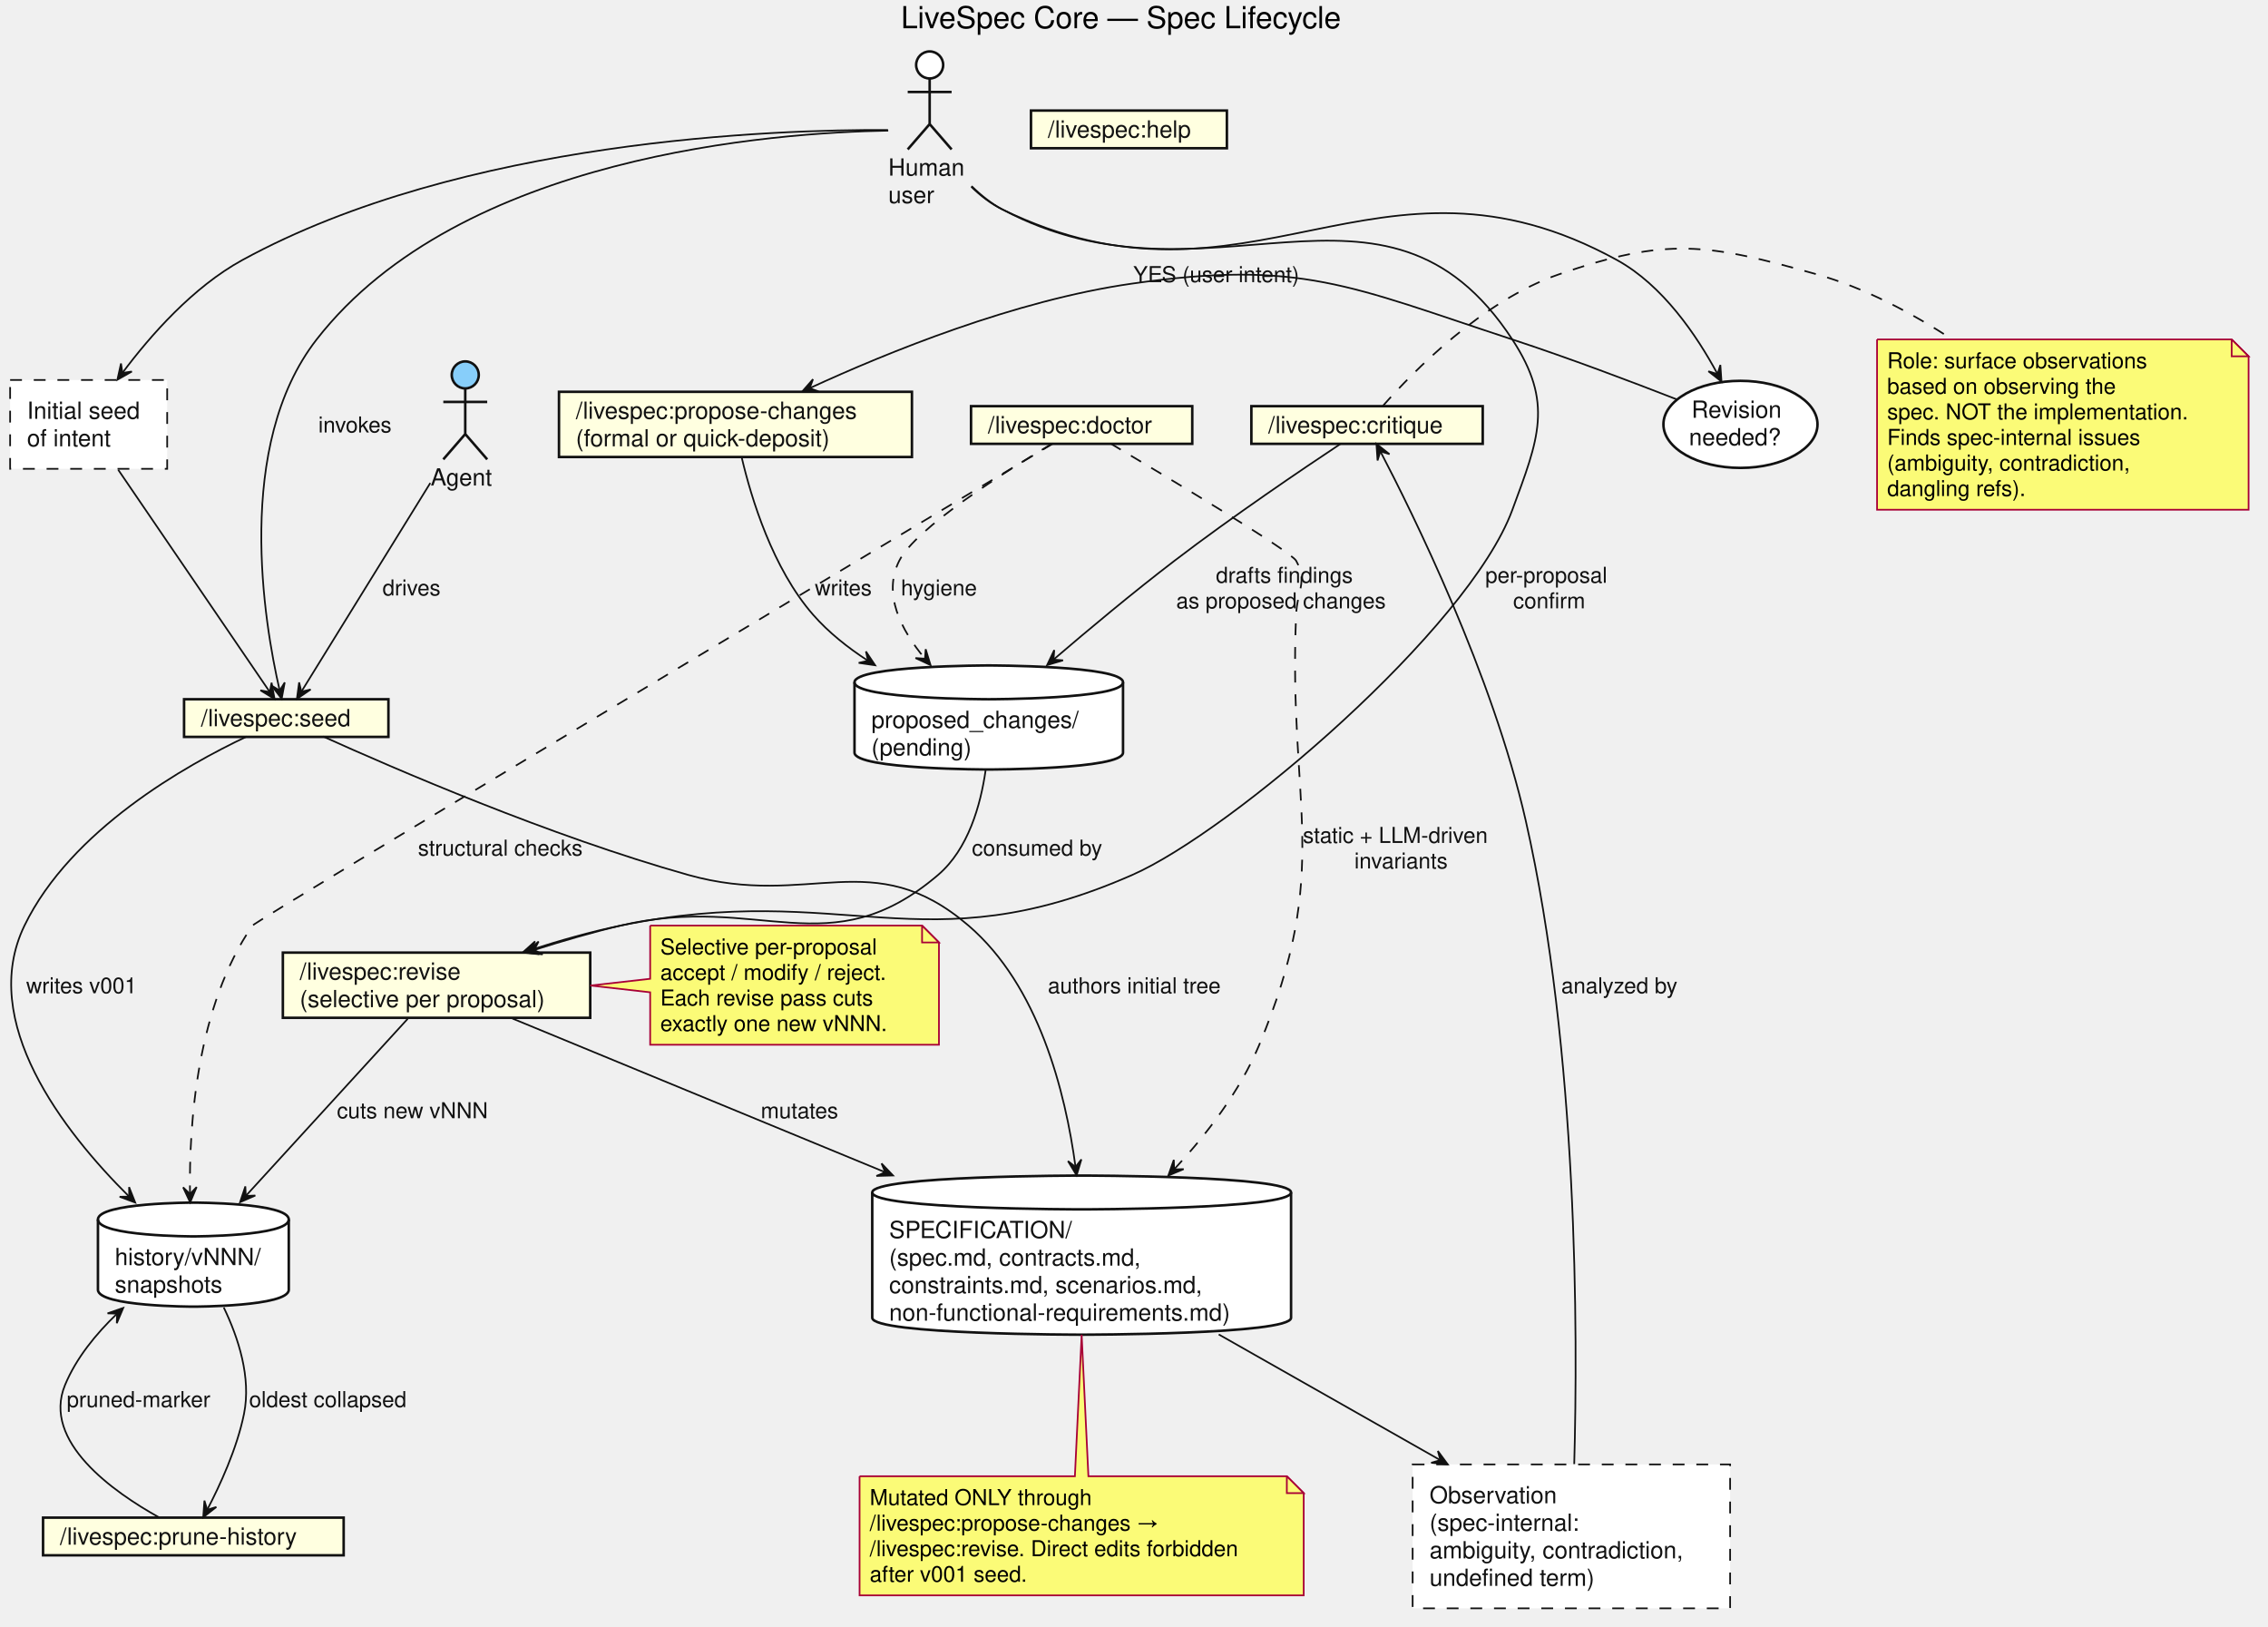
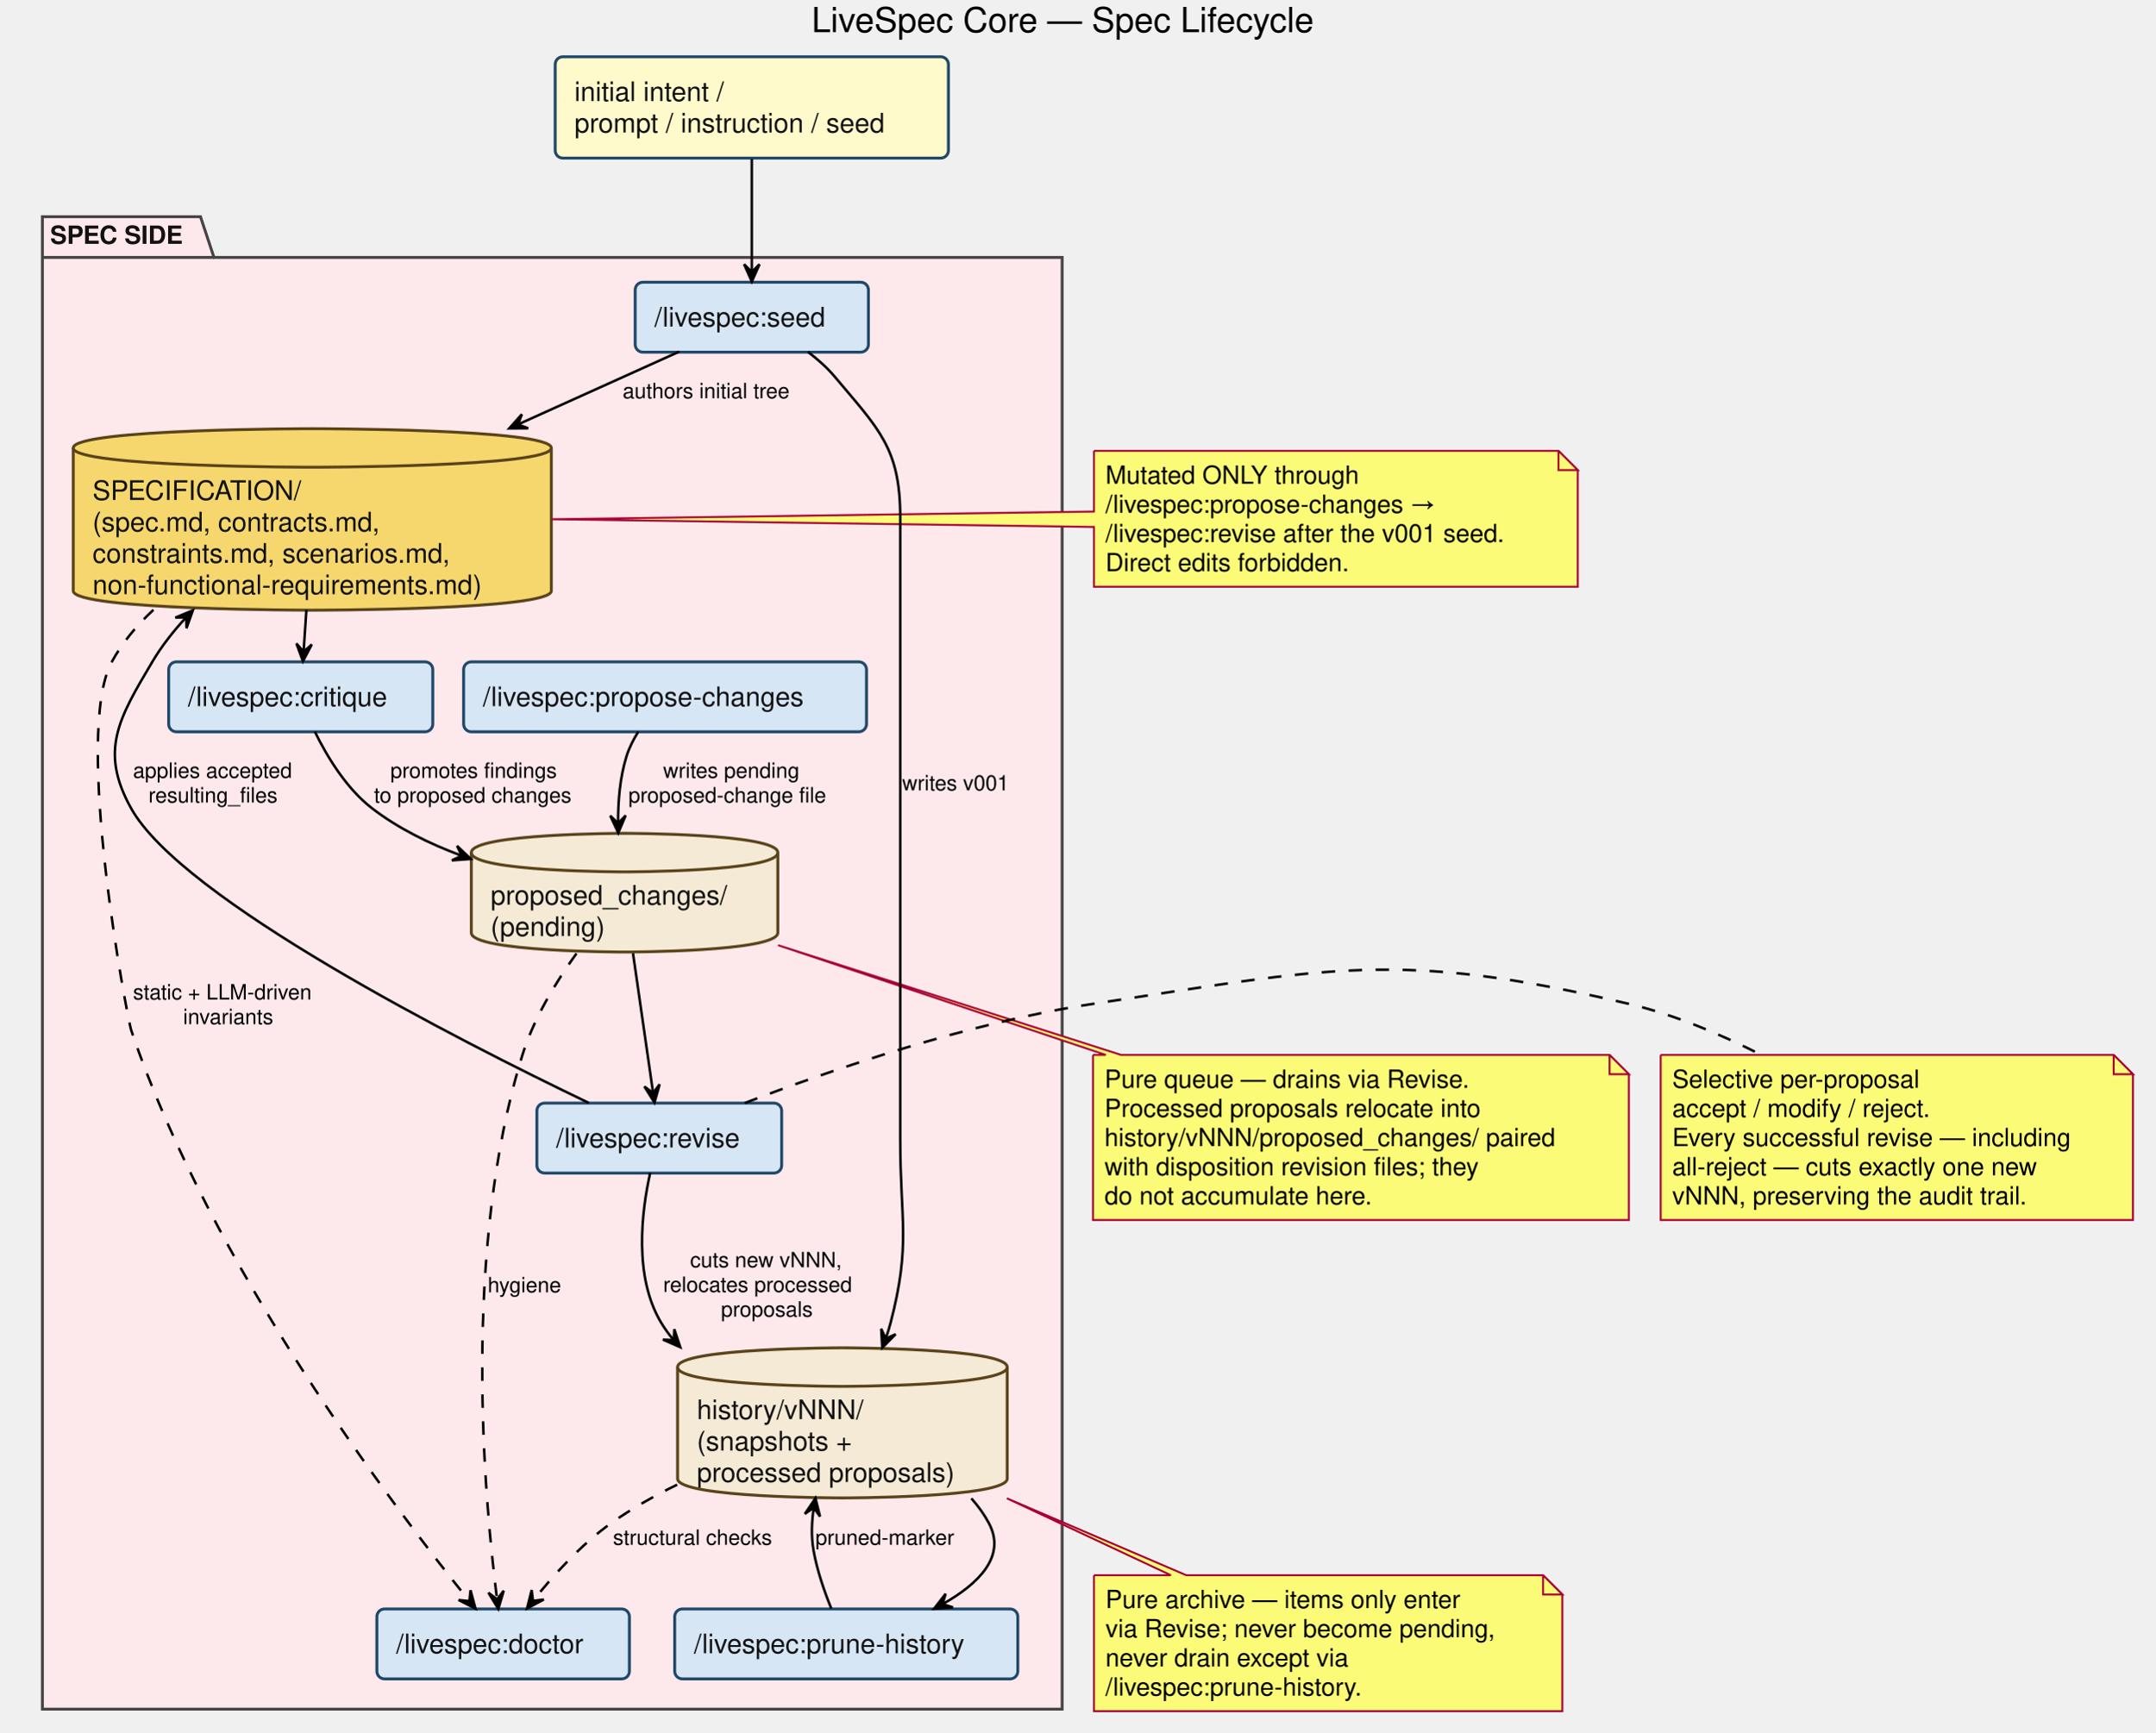
- <svg xmlns="http://www.w3.org/2000/svg" contentScriptType="application/ecmascript" contentStyleType="text/css" height="963px" preserveAspectRatio="none" style="width:1343px;height:963px;" version="1.1" viewBox="0 0 1343 963" width="1343px" zoomAndPan="magnify">
+ <svg xmlns="http://www.w3.org/2000/svg" contentScriptType="application/ecmascript" contentStyleType="text/css" height="899px" preserveAspectRatio="none" style="width:1118px;height:899px;background:#FAFAFA;" version="1.1" viewBox="0 0 1118 899" width="1118px" zoomAndPan="magnify">
  <defs />
  <g>
-     <text fill="#000000" font-family="Helvetica" font-size="18" lengthAdjust="spacingAndGlyphs" textLength="283" x="533.5" y="16.708">LiveSpec Core — Spec Lifecycle</text>
-     <ellipse cx="550.5" cy="38.453" fill="#FFFFFF" rx="8" ry="8" style="stroke: #111111; stroke-width: 1.5;" />
-     <path d="M550.5,46.453 L550.5,73.453 M537.5,54.453 L563.5,54.453 M550.5,73.453 L537.5,88.453 M550.5,73.453 L563.5,88.453 " fill="none" style="stroke: #111111; stroke-width: 1.5;" />
-     <text fill="#111111" font-family="Helvetica" font-size="14" lengthAdjust="spacingAndGlyphs" textLength="49" x="526" y="103.948">Human</text>
-     <text fill="#111111" font-family="Helvetica" font-size="14" lengthAdjust="spacingAndGlyphs" textLength="31" x="526" y="120.245">user</text>
-     <ellipse cx="275.5" cy="221.953" fill="#87CEFA" rx="8" ry="8" style="stroke: #111111; stroke-width: 1.5;" />
-     <path d="M275.5,229.953 L275.5,256.953 M262.5,237.953 L288.5,237.953 M275.5,256.953 L262.5,271.953 M275.5,256.953 L288.5,271.953 " fill="none" style="stroke: #111111; stroke-width: 1.5;" />
-     <text fill="#111111" font-family="Helvetica" font-size="14" lengthAdjust="spacingAndGlyphs" textLength="41" x="255" y="287.448">Agent</text>
-     <rect fill="#FFFFFF" height="52.594" style="stroke: #111111; stroke-width: 1.0; stroke-dasharray: 7.0,7.0;" width="93" x="6" y="224.953" />
-     <text fill="#111111" font-family="Helvetica" font-size="14" lengthAdjust="spacingAndGlyphs" textLength="73" x="16" y="247.948">Initial seed</text>
-     <text fill="#111111" font-family="Helvetica" font-size="14" lengthAdjust="spacingAndGlyphs" textLength="57" x="16" y="264.245">of intent</text>
-     <rect fill="#FFFFE0" height="22.297" style="stroke: #111111; stroke-width: 1.5;" width="121" x="109" y="413.953" />
-     <text fill="#111111" font-family="Helvetica" font-size="14" lengthAdjust="spacingAndGlyphs" textLength="101" x="119" y="429.948">/livespec:seed</text>
-     <path d="M516.5,705.953 C516.5,695.953 640.5,695.953 640.5,695.953 C640.5,695.953 764.5,695.953 764.5,705.953 L764.5,780.141 C764.5,790.141 640.5,790.141 640.5,790.141 C640.5,790.141 516.5,790.141 516.5,780.141 L516.5,705.953 " fill="#FFFFFF" style="stroke: #111111; stroke-width: 1.5;" />
-     <path d="M516.5,705.953 C516.5,715.953 640.5,715.953 640.5,715.953 C640.5,715.953 764.5,715.953 764.5,705.953 " fill="none" style="stroke: #111111; stroke-width: 1.5;" />
-     <text fill="#111111" font-family="Helvetica" font-size="14" lengthAdjust="spacingAndGlyphs" textLength="108" x="526.5" y="732.948">SPECIFICATION/</text>
-     <text fill="#111111" font-family="Helvetica" font-size="14" lengthAdjust="spacingAndGlyphs" textLength="168" x="526.5" y="749.245">(spec.md, contracts.md,</text>
-     <text fill="#111111" font-family="Helvetica" font-size="14" lengthAdjust="spacingAndGlyphs" textLength="208" x="526.5" y="765.542">constraints.md, scenarios.md,</text>
-     <text fill="#111111" font-family="Helvetica" font-size="14" lengthAdjust="spacingAndGlyphs" textLength="228" x="526.5" y="781.839">non-functional-requirements.md)</text>
-     <path d="M58,721.953 C58,711.953 114.5,711.953 114.5,711.953 C114.5,711.953 171,711.953 171,721.953 L171,763.547 C171,773.547 114.5,773.547 114.5,773.547 C114.5,773.547 58,773.547 58,763.547 L58,721.953 " fill="#FFFFFF" style="stroke: #111111; stroke-width: 1.5;" />
-     <path d="M58,721.953 C58,731.953 114.5,731.953 114.5,731.953 C114.5,731.953 171,731.953 171,721.953 " fill="none" style="stroke: #111111; stroke-width: 1.5;" />
-     <text fill="#111111" font-family="Helvetica" font-size="14" lengthAdjust="spacingAndGlyphs" textLength="93" x="68" y="748.948">history/vNNN/</text>
-     <text fill="#111111" font-family="Helvetica" font-size="14" lengthAdjust="spacingAndGlyphs" textLength="73" x="68" y="765.245">snapshots</text>
-     <path d="M506,403.953 C506,393.953 585.5,393.953 585.5,393.953 C585.5,393.953 665,393.953 665,403.953 L665,445.547 C665,455.547 585.5,455.547 585.5,455.547 C585.5,455.547 506,455.547 506,445.547 L506,403.953 " fill="#FFFFFF" style="stroke: #111111; stroke-width: 1.5;" />
-     <path d="M506,403.953 C506,413.953 585.5,413.953 585.5,413.953 C585.5,413.953 665,413.953 665,403.953 " fill="none" style="stroke: #111111; stroke-width: 1.5;" />
-     <text fill="#111111" font-family="Helvetica" font-size="14" lengthAdjust="spacingAndGlyphs" textLength="139" x="516" y="430.948">proposed_changes/</text>
-     <text fill="#111111" font-family="Helvetica" font-size="14" lengthAdjust="spacingAndGlyphs" textLength="67" x="516" y="447.245">(pending)</text>
-     <rect fill="#FFFFFF" height="85.188" style="stroke: #111111; stroke-width: 1.0; stroke-dasharray: 7.0,7.0;" width="188" x="836.5" y="866.953" />
-     <text fill="#111111" font-family="Helvetica" font-size="14" lengthAdjust="spacingAndGlyphs" textLength="83" x="846.5" y="889.948">Observation</text>
-     <text fill="#111111" font-family="Helvetica" font-size="14" lengthAdjust="spacingAndGlyphs" textLength="100" x="846.5" y="906.245">(spec-internal:</text>
-     <text fill="#111111" font-family="Helvetica" font-size="14" lengthAdjust="spacingAndGlyphs" textLength="168" x="846.5" y="922.542">ambiguity, contradiction,</text>
-     <text fill="#111111" font-family="Helvetica" font-size="14" lengthAdjust="spacingAndGlyphs" textLength="111" x="846.5" y="938.839">undefined term)</text>
-     <rect fill="#FFFFE0" height="22.297" style="stroke: #111111; stroke-width: 1.5;" width="137" x="741" y="240.453" />
-     <text fill="#111111" font-family="Helvetica" font-size="14" lengthAdjust="spacingAndGlyphs" textLength="117" x="751" y="256.448">/livespec:critique</text>
-     <path d="M1111.5,200.953 L1111.5,301.75 L1331.5,301.75 L1331.5,210.953 L1321.5,200.953 L1111.5,200.953 " fill="#FBFB77" style="stroke: #A80036; stroke-width: 1.0;" />
-     <path d="M1321.5,200.953 L1321.5,210.953 L1331.5,210.953 L1321.5,200.953 " fill="#FBFB77" style="stroke: #A80036; stroke-width: 1.0;" />
-     <text fill="#000000" font-family="Helvetica" font-size="13" lengthAdjust="spacingAndGlyphs" textLength="168" x="1117.5" y="218.02">Role: surface observations</text>
-     <text fill="#000000" font-family="Helvetica" font-size="13" lengthAdjust="spacingAndGlyphs" textLength="150" x="1117.5" y="233.153">based on observing the</text>
-     <text fill="#000000" font-family="Helvetica" font-size="13" lengthAdjust="spacingAndGlyphs" textLength="199" x="1117.5" y="248.286">spec. NOT the implementation.</text>
-     <text fill="#000000" font-family="Helvetica" font-size="13" lengthAdjust="spacingAndGlyphs" textLength="164" x="1117.5" y="263.418">Finds spec-internal issues</text>
-     <text fill="#000000" font-family="Helvetica" font-size="13" lengthAdjust="spacingAndGlyphs" textLength="163" x="1117.5" y="278.551">(ambiguity, contradiction,</text>
-     <text fill="#000000" font-family="Helvetica" font-size="13" lengthAdjust="spacingAndGlyphs" textLength="91" x="1117.5" y="293.684">dangling refs).</text>
-     <rect fill="#FFFFE0" height="38.594" style="stroke: #111111; stroke-width: 1.5;" width="209" x="331" y="231.953" />
-     <text fill="#111111" font-family="Helvetica" font-size="14" lengthAdjust="spacingAndGlyphs" textLength="189" x="341" y="247.948">/livespec:propose-changes</text>
-     <text fill="#111111" font-family="Helvetica" font-size="14" lengthAdjust="spacingAndGlyphs" textLength="168" x="341" y="264.245">(formal or quick-deposit)</text>
-     <rect fill="#FFFFE0" height="38.594" style="stroke: #111111; stroke-width: 1.5;" width="182" x="167.5" y="563.953" />
-     <text fill="#111111" font-family="Helvetica" font-size="14" lengthAdjust="spacingAndGlyphs" textLength="107" x="177.5" y="579.948">/livespec:revise</text>
-     <text fill="#111111" font-family="Helvetica" font-size="14" lengthAdjust="spacingAndGlyphs" textLength="162" x="177.5" y="596.245">(selective per proposal)</text>
-     <ellipse cx="1030.619" cy="251.226" fill="#FFFFFF" rx="45.619" ry="25.773" style="stroke: #111111; stroke-width: 1.5;" />
-     <text fill="#111111" font-family="Helvetica" font-size="14" lengthAdjust="spacingAndGlyphs" textLength="58" x="1001.619" y="247.335">Revision</text>
-     <text fill="#111111" font-family="Helvetica" font-size="14" lengthAdjust="spacingAndGlyphs" textLength="61" x="1000.119" y="263.632">needed?</text>
-     <rect fill="#FFFFE0" height="22.297" style="stroke: #111111; stroke-width: 1.5;" width="131" x="575" y="240.453" />
-     <text fill="#111111" font-family="Helvetica" font-size="14" lengthAdjust="spacingAndGlyphs" textLength="111" x="585" y="256.448">/livespec:doctor</text>
-     <rect fill="#FFFFE0" height="22.297" style="stroke: #111111; stroke-width: 1.5;" width="178" x="25.5" y="898.453" />
-     <text fill="#111111" font-family="Helvetica" font-size="14" lengthAdjust="spacingAndGlyphs" textLength="158" x="35.5" y="914.448">/livespec:prune-history</text>
-     <rect fill="#FFFFE0" height="22.297" style="stroke: #111111; stroke-width: 1.5;" width="116" x="610.5" y="65.453" />
-     <text fill="#111111" font-family="Helvetica" font-size="14" lengthAdjust="spacingAndGlyphs" textLength="96" x="620.5" y="81.448">/livespec:help</text>
-     <path d="M509,873.953 L509,944.484 A0,0 0 0 0 509,944.484 L772,944.484 A0,0 0 0 0 772,944.484 L772,883.953 L762,873.953 L644.5,873.953 L640.5,790.213 L636.5,873.953 L509,873.953 A0,0 0 0 0 509,873.953 " fill="#FBFB77" style="stroke: #A80036; stroke-width: 1.0;" />
-     <path d="M762,873.953 L762,883.953 L772,883.953 L762,873.953 " fill="#FBFB77" style="stroke: #A80036; stroke-width: 1.0;" />
-     <text fill="#000000" font-family="Helvetica" font-size="13" lengthAdjust="spacingAndGlyphs" textLength="145" x="515" y="891.02">Mutated ONLY through</text>
-     <text fill="#000000" font-family="Helvetica" font-size="13" lengthAdjust="spacingAndGlyphs" textLength="185" x="515" y="906.153">/livespec:propose-changes →</text>
-     <text fill="#000000" font-family="Helvetica" font-size="13" lengthAdjust="spacingAndGlyphs" textLength="242" x="515" y="921.286">/livespec:revise. Direct edits forbidden</text>
-     <text fill="#000000" font-family="Helvetica" font-size="13" lengthAdjust="spacingAndGlyphs" textLength="104" x="515" y="936.418">after v001 seed.</text>
-     <path d="M385,547.953 L385,579.453 L349.59,583.453 L385,587.453 L385,618.484 A0,0 0 0 0 385,618.484 L556,618.484 A0,0 0 0 0 556,618.484 L556,557.953 L546,547.953 L385,547.953 A0,0 0 0 0 385,547.953 " fill="#FBFB77" style="stroke: #A80036; stroke-width: 1.0;" />
-     <path d="M546,547.953 L546,557.953 L556,557.953 L546,547.953 " fill="#FBFB77" style="stroke: #A80036; stroke-width: 1.0;" />
-     <text fill="#000000" font-family="Helvetica" font-size="13" lengthAdjust="spacingAndGlyphs" textLength="143" x="391" y="565.02">Selective per-proposal</text>
-     <text fill="#000000" font-family="Helvetica" font-size="13" lengthAdjust="spacingAndGlyphs" textLength="150" x="391" y="580.153">accept / modify / reject.</text>
-     <text fill="#000000" font-family="Helvetica" font-size="13" lengthAdjust="spacingAndGlyphs" textLength="138" x="391" y="595.286">Each revise pass cuts</text>
-     <text fill="#000000" font-family="Helvetica" font-size="13" lengthAdjust="spacingAndGlyphs" textLength="147" x="391" y="610.418">exactly one new vNNN.</text>
-     <path d="M818.99,240.173 C836.86,219.923 877.79,178.063 923,162.453 C987.28,140.253 1010.55,144.023 1076,162.453 C1104.08,170.363 1132.09,185.353 1155.93,200.823 " fill="none" id="CritiqueCmd-GMN11" style="stroke: #111111; stroke-width: 1.0; stroke-dasharray: 7.0,7.0;" />
-     <path d="M525.83,76.943 C459.6,76.613 274.09,82.563 143.5,153.953 C114.33,169.903 89.12,198.553 72.68,220.503 " fill="none" id="HumanUser-&gt;SeedIntent" style="stroke: #111111; stroke-width: 1.0;" />
-     <polygon fill="#111111" points="69.51,224.803,78.08,219.949,72.485,220.784,71.65,215.19,69.51,224.803" style="stroke: #111111; stroke-width: 1.0;" />
-     <path d="M525.97,77.333 C459.04,78.463 272.58,91.713 187.5,200.953 C138.59,263.753 156.45,368.903 165.52,408.363 " fill="none" id="HumanUser-&gt;SeedCmd" style="stroke: #111111; stroke-width: 1.0;" />
-     <polygon fill="#111111" points="166.79,413.693,168.602,404.012,165.635,408.829,160.818,405.861,166.79,413.693" style="stroke: #111111; stroke-width: 1.0;" />
-     <text fill="#111111" font-family="Helvetica" font-size="13" lengthAdjust="spacingAndGlyphs" textLength="48" x="188.5" y="256.02">invokes</text>
-     <path d="M254.81,285.923 C231.69,323.343 195.29,382.223 178.52,409.363 " fill="none" id="Agent-&gt;SeedCmd" style="stroke: #111111; stroke-width: 1.0;" />
-     <polygon fill="#111111" points="175.81,413.743,183.942,408.187,178.437,409.489,177.135,403.984,175.81,413.743" style="stroke: #111111; stroke-width: 1.0;" />
-     <text fill="#111111" font-family="Helvetica" font-size="13" lengthAdjust="spacingAndGlyphs" textLength="38" x="226.5" y="352.52">drives</text>
-     <path d="M70.02,278.133 C94.95,314.673 139.83,380.463 159.65,409.513 " fill="none" id="SeedIntent-&gt;SeedCmd" style="stroke: #111111; stroke-width: 1.0;" />
-     <polygon fill="#111111" points="162.6,413.843,160.813,404.158,159.774,409.718,154.213,408.679,162.6,413.843" style="stroke: #111111; stroke-width: 1.0;" />
-     <path d="M191.33,436.013 C232.68,454.703 325.61,494.953 407.5,517.953 C479.68,538.223 516.57,499.163 573.5,547.953 C615.05,583.563 630.86,646.273 636.86,690.743 " fill="none" id="SeedCmd-&gt;Spec" style="stroke: #111111; stroke-width: 1.0;" />
-     <polygon fill="#111111" points="637.51,695.803,640.346,686.371,636.881,690.843,632.41,687.378,637.51,695.803" style="stroke: #111111; stroke-width: 1.0;" />
-     <text fill="#111111" font-family="Helvetica" font-size="13" lengthAdjust="spacingAndGlyphs" textLength="116" x="620.5" y="588.02">authors initial tree</text>
-     <path d="M146.15,436.023 C110.05,453.043 42.02,491.273 14.5,547.953 C-13.08,604.753 37.61,669.793 76.36,708.293 " fill="none" id="SeedCmd-&gt;History" style="stroke: #111111; stroke-width: 1.0;" />
-     <polygon fill="#111111" points="80.07,711.933,76.442,702.777,76.499,708.433,70.842,708.491,80.07,711.933" style="stroke: #111111; stroke-width: 1.0;" />
-     <text fill="#111111" font-family="Helvetica" font-size="13" lengthAdjust="spacingAndGlyphs" textLength="72" x="15.5" y="588.02">writes v001</text>
-     <path d="M721.67,789.993 C762.73,813.283 812.33,841.423 852.89,864.423 " fill="none" id="Spec-&gt;SpecObs" style="stroke: #111111; stroke-width: 1.0;" />
-     <polygon fill="#111111" points="857.28,866.923,851.436,858.995,852.934,864.45,847.48,865.948,857.28,866.923" style="stroke: #111111; stroke-width: 1.0;" />
-     <path d="M932.18,866.753 C934.32,790.223 934.54,622.673 903.5,485.953 C883.87,399.493 836.31,303.413 817.42,267.273 " fill="none" id="SpecObs-&gt;CritiqueCmd" style="stroke: #111111; stroke-width: 1.0;" />
-     <polygon fill="#111111" points="815.06,262.773,815.721,272.6,817.393,267.195,822.797,268.867,815.06,262.773" style="stroke: #111111; stroke-width: 1.0;" />
-     <text fill="#111111" font-family="Helvetica" font-size="13" lengthAdjust="spacingAndGlyphs" textLength="76" x="924.5" y="588.02">analyzed by</text>
-     <path d="M794.08,262.583 C771.88,277.303 729.81,305.723 695.5,331.953 C671.11,350.603 644.69,372.633 623.86,390.463 " fill="none" id="CritiqueCmd-&gt;Proposed" style="stroke: #111111; stroke-width: 1.0;" />
-     <polygon fill="#111111" points="620.04,393.743,629.476,390.923,623.836,390.489,624.27,384.849,620.04,393.743" style="stroke: #111111; stroke-width: 1.0;" />
-     <text fill="#111111" font-family="Helvetica" font-size="13" lengthAdjust="spacingAndGlyphs" textLength="90" x="720" y="345.02">drafts findings</text>
-     <text fill="#111111" font-family="Helvetica" font-size="13" lengthAdjust="spacingAndGlyphs" textLength="137" x="696.5" y="360.153">as proposed changes</text>
-     <path d="M575.13,110.553 C580.59,115.863 586.78,120.683 593.5,123.953 C739.43,195.053 815.26,75.743 957.5,153.953 C984.65,168.883 1004.75,198.643 1016.91,221.193 " fill="none" id="HumanUser-&gt;RevisionNeeded" style="stroke: #111111; stroke-width: 1.0;" />
-     <polygon fill="#111111" points="1019.38,225.883,1018.707,216.057,1017.042,221.464,1011.636,219.798,1019.38,225.883" style="stroke: #111111; stroke-width: 1.0;" />
-     <path d="M992.97,236.473 C966.04,225.953 928.79,211.873 895.5,200.953 C799.26,169.383 770.26,153.553 670,167.953 C600.93,177.873 525.71,208.493 479.57,229.753 " fill="none" id="RevisionNeeded-&gt;ProposeCmd" style="stroke: #111111; stroke-width: 1.0;" />
-     <polygon fill="#111111" points="474.92,231.913,484.768,231.768,479.459,229.815,481.411,224.506,474.92,231.913" style="stroke: #111111; stroke-width: 1.0;" />
-     <text fill="#111111" font-family="Helvetica" font-size="13" lengthAdjust="spacingAndGlyphs" textLength="107" x="671" y="167.02">YES (user intent)</text>
-     <path d="M439.25,271.013 C444.87,294.883 457.49,336.543 481.5,363.953 C490.61,374.353 501.99,383.393 513.84,391.083 " fill="none" id="ProposeCmd-&gt;Proposed" style="stroke: #111111; stroke-width: 1.0;" />
-     <polygon fill="#111111" points="518.23,393.853,512.758,385.664,514.003,391.183,508.485,392.428,518.23,393.853" style="stroke: #111111; stroke-width: 1.0;" />
-     <text fill="#111111" font-family="Helvetica" font-size="13" lengthAdjust="spacingAndGlyphs" textLength="37" x="482.5" y="352.52">writes</text>
-     <path d="M583.62,456.093 C580.68,476.593 573.38,502.673 555.5,517.953 C491.16,572.903 449.84,528.463 367.5,547.953 C350.78,551.913 332.91,557.133 316.58,562.313 " fill="none" id="Proposed-&gt;ReviseCmd" style="stroke: #111111; stroke-width: 1.0;" />
-     <polygon fill="#111111" points="311.56,563.923,321.349,565.005,316.324,562.407,318.923,557.382,311.56,563.923" style="stroke: #111111; stroke-width: 1.0;" />
-     <text fill="#111111" font-family="Helvetica" font-size="13" lengthAdjust="spacingAndGlyphs" textLength="86" x="575.5" y="506.52">consumed by</text>
-     <path d="M575.33,110.173 C580.77,115.513 586.9,120.443 593.5,123.953 C715.79,189.013 819.57,85.103 895.5,200.953 C920.11,238.493 911.05,259.843 895.5,301.953 C869.5,372.383 729.29,492.083 670.5,517.953 C546.63,572.453 500.06,520.723 367.5,547.953 C350.06,551.533 331.45,556.843 314.64,562.233 " fill="none" id="HumanUser-&gt;ReviseCmd" style="stroke: #111111; stroke-width: 1.0;" />
-     <polygon fill="#111111" points="309.49,563.903,319.285,564.932,314.246,562.361,316.817,557.322,309.49,563.903" style="stroke: #111111; stroke-width: 1.0;" />
-     <text fill="#111111" font-family="Helvetica" font-size="13" lengthAdjust="spacingAndGlyphs" textLength="81" x="879.5" y="345.02">per-proposal</text>
-     <text fill="#111111" font-family="Helvetica" font-size="13" lengthAdjust="spacingAndGlyphs" textLength="48" x="896" y="360.153">confirm</text>
-     <path d="M303.44,602.983 C357.29,625.183 449.54,663.223 523.94,693.893 " fill="none" id="ReviseCmd-&gt;Spec" style="stroke: #111111; stroke-width: 1.0;" />
-     <polygon fill="#111111" points="528.81,695.903,522.011,688.778,524.187,693.999,518.965,696.175,528.81,695.903" style="stroke: #111111; stroke-width: 1.0;" />
-     <text fill="#111111" font-family="Helvetica" font-size="13" lengthAdjust="spacingAndGlyphs" textLength="54" x="450.5" y="662.02">mutates</text>
-     <path d="M241.42,603.143 C217.86,628.903 175.01,675.773 145.67,707.863 " fill="none" id="ReviseCmd-&gt;History" style="stroke: #111111; stroke-width: 1.0;" />
-     <polygon fill="#111111" points="142.16,711.703,151.186,707.762,145.535,708.014,145.283,702.362,142.16,711.703" style="stroke: #111111; stroke-width: 1.0;" />
-     <text fill="#111111" font-family="Helvetica" font-size="13" lengthAdjust="spacingAndGlyphs" textLength="97" x="199.5" y="662.02">cuts new vNNN</text>
-     <path d="M657.65,262.593 C691.61,282.743 764.41,326.373 767.5,331.953 C774.39,344.393 768.11,349.743 767.5,363.953 C762.61,477.603 789.41,514.013 745.5,618.953 C734.17,646.013 714.6,671.483 695.4,692.143 " fill="none" id="DoctorCmd-&gt;Spec" style="stroke: #111111; stroke-width: 1.0; stroke-dasharray: 7.0,7.0;" />
-     <polygon fill="#111111" points="691.82,695.943,700.901,692.131,695.247,692.302,695.076,686.648,691.82,695.943" style="stroke: #111111; stroke-width: 1.0;" />
-     <text fill="#111111" font-family="Helvetica" font-size="13" lengthAdjust="spacingAndGlyphs" textLength="123" x="771.5" y="499.02">static + LLM-driven</text>
-     <text fill="#111111" font-family="Helvetica" font-size="13" lengthAdjust="spacingAndGlyphs" textLength="62" x="802" y="514.153">invariants</text>
-     <path d="M622.88,262.703 C594.86,279.423 542.27,312.633 532.5,331.953 C522.6,351.533 533.36,372.783 547.71,389.933 " fill="none" id="DoctorCmd-&gt;Proposed" style="stroke: #111111; stroke-width: 1.0; stroke-dasharray: 7.0,7.0;" />
-     <polygon fill="#111111" points="551.02,393.743,548.144,384.323,547.744,389.966,542.101,389.565,551.02,393.743" style="stroke: #111111; stroke-width: 1.0;" />
-     <text fill="#111111" font-family="Helvetica" font-size="13" lengthAdjust="spacingAndGlyphs" textLength="50" x="533.5" y="352.52">hygiene</text>
-     <path d="M623.67,262.513 C537.71,313.933 151.51,545.043 149.5,547.953 C116.61,595.643 111.91,665.073 112.5,706.653 " fill="none" id="DoctorCmd-&gt;History" style="stroke: #111111; stroke-width: 1.0; stroke-dasharray: 7.0,7.0;" />
-     <polygon fill="#111111" points="112.61,711.833,116.429,702.755,112.51,706.834,108.431,702.915,112.61,711.833" style="stroke: #111111; stroke-width: 1.0;" />
-     <text fill="#111111" font-family="Helvetica" font-size="13" lengthAdjust="spacingAndGlyphs" textLength="109" x="247.5" y="506.52">structural checks</text>
-     <path d="M132.51,774.063 C141.17,792.053 148.82,815.503 144.5,836.953 C140.35,857.583 130.08,879.683 122.71,893.763 " fill="none" id="History-&gt;PruneCmd" style="stroke: #111111; stroke-width: 1.0;" />
-     <polygon fill="#111111" points="120.34,898.213,128.108,892.158,122.695,893.803,121.051,888.39,120.34,898.213" style="stroke: #111111; stroke-width: 1.0;" />
-     <text fill="#111111" font-family="Helvetica" font-size="13" lengthAdjust="spacingAndGlyphs" textLength="103" x="147.5" y="833.02">oldest collapsed</text>
-     <path d="M94.24,898.343 C67.31,883.373 24.63,853.443 38.5,819.953 C45.1,804.013 56.84,789.683 69.15,777.863 " fill="none" id="PruneCmd-&gt;History" style="stroke: #111111; stroke-width: 1.0;" />
-     <polygon fill="#111111" points="72.99,774.283,63.688,777.519,69.342,777.702,69.159,783.356,72.99,774.283" style="stroke: #111111; stroke-width: 1.0;" />
-     <text fill="#111111" font-family="Helvetica" font-size="13" lengthAdjust="spacingAndGlyphs" textLength="96" x="39.5" y="833.02">pruned-marker</text>
+     <text fill="#000000" font-family="Helvetica" font-size="18" lengthAdjust="spacingAndGlyphs" textLength="283" x="421" y="16.708">LiveSpec Core — Spec Lifecycle</text>
+     <polygon fill="#FDE8EC" points="22,112.453,104,112.453,111,133.586,551,133.586,551,886.953,22,886.953,22,112.453" style="stroke: #444444; stroke-width: 1.5;" />
+     <line style="stroke: #444444; stroke-width: 1.5;" x1="22" x2="111" y1="133.586" y2="133.586" />
+     <text fill="#111111" font-family="Helvetica" font-size="13" font-weight="bold" lengthAdjust="spacingAndGlyphs" textLength="76" x="26" y="126.52">SPEC SIDE</text>
+     <rect fill="#D6E6F5" height="36.297" rx="4" ry="4" style="stroke: #1F4768; stroke-width: 1.5;" width="121" x="329.5" y="146.453" />
+     <text fill="#111111" font-family="Helvetica" font-size="14" lengthAdjust="spacingAndGlyphs" textLength="101" x="339.5" y="169.448">/livespec:seed</text>
+     <rect fill="#D6E6F5" height="36.297" rx="4" ry="4" style="stroke: #1F4768; stroke-width: 1.5;" width="209" x="240.5" y="343.453" />
+     <text fill="#111111" font-family="Helvetica" font-size="14" lengthAdjust="spacingAndGlyphs" textLength="189" x="250.5" y="366.448">/livespec:propose-changes</text>
+     <rect fill="#D6E6F5" height="36.297" rx="4" ry="4" style="stroke: #1F4768; stroke-width: 1.5;" width="137" x="87.5" y="343.453" />
+     <text fill="#111111" font-family="Helvetica" font-size="14" lengthAdjust="spacingAndGlyphs" textLength="117" x="97.5" y="366.448">/livespec:critique</text>
+     <rect fill="#D6E6F5" height="36.297" rx="4" ry="4" style="stroke: #1F4768; stroke-width: 1.5;" width="127" x="278.5" y="572.453" />
+     <text fill="#111111" font-family="Helvetica" font-size="14" lengthAdjust="spacingAndGlyphs" textLength="107" x="288.5" y="595.448">/livespec:revise</text>
+     <rect fill="#D6E6F5" height="36.297" rx="4" ry="4" style="stroke: #1F4768; stroke-width: 1.5;" width="131" x="195.5" y="834.953" />
+     <text fill="#111111" font-family="Helvetica" font-size="14" lengthAdjust="spacingAndGlyphs" textLength="111" x="205.5" y="857.948">/livespec:doctor</text>
+     <rect fill="#D6E6F5" height="36.297" rx="4" ry="4" style="stroke: #1F4768; stroke-width: 1.5;" width="178" x="350" y="834.953" />
+     <text fill="#111111" font-family="Helvetica" font-size="14" lengthAdjust="spacingAndGlyphs" textLength="158" x="360" y="857.948">/livespec:prune-history</text>
+     <path d="M38,232.453 C38,222.453 162,222.453 162,222.453 C162,222.453 286,222.453 286,232.453 L286,306.641 C286,316.641 162,316.641 162,316.641 C162,316.641 38,316.641 38,306.641 L38,232.453 " fill="#F5D76E" style="stroke: #5A4319; stroke-width: 1.5;" />
+     <path d="M38,232.453 C38,242.453 162,242.453 162,242.453 C162,242.453 286,242.453 286,232.453 " fill="none" style="stroke: #5A4319; stroke-width: 1.5;" />
+     <text fill="#111111" font-family="Helvetica" font-size="14" lengthAdjust="spacingAndGlyphs" textLength="108" x="48" y="259.448">SPECIFICATION/</text>
+     <text fill="#111111" font-family="Helvetica" font-size="14" lengthAdjust="spacingAndGlyphs" textLength="168" x="48" y="275.745">(spec.md, contracts.md,</text>
+     <text fill="#111111" font-family="Helvetica" font-size="14" lengthAdjust="spacingAndGlyphs" textLength="208" x="48" y="292.042">constraints.md, scenarios.md,</text>
+     <text fill="#111111" font-family="Helvetica" font-size="14" lengthAdjust="spacingAndGlyphs" textLength="228" x="48" y="308.339">non-functional-requirements.md)</text>
+     <path d="M244.5,442.453 C244.5,432.453 324,432.453 324,432.453 C324,432.453 403.5,432.453 403.5,442.453 L403.5,484.047 C403.5,494.047 324,494.047 324,494.047 C324,494.047 244.5,494.047 244.5,484.047 L244.5,442.453 " fill="#F5EAD5" style="stroke: #5A4319; stroke-width: 1.5;" />
+     <path d="M244.5,442.453 C244.5,452.453 324,452.453 324,452.453 C324,452.453 403.5,452.453 403.5,442.453 " fill="none" style="stroke: #5A4319; stroke-width: 1.5;" />
+     <text fill="#111111" font-family="Helvetica" font-size="14" lengthAdjust="spacingAndGlyphs" textLength="139" x="254.5" y="469.448">proposed_changes/</text>
+     <text fill="#111111" font-family="Helvetica" font-size="14" lengthAdjust="spacingAndGlyphs" textLength="67" x="254.5" y="485.745">(pending)</text>
+     <path d="M351.5,709.453 C351.5,699.453 437,699.453 437,699.453 C437,699.453 522.5,699.453 522.5,709.453 L522.5,767.344 C522.5,777.344 437,777.344 437,777.344 C437,777.344 351.5,777.344 351.5,767.344 L351.5,709.453 " fill="#F5EAD5" style="stroke: #5A4319; stroke-width: 1.5;" />
+     <path d="M351.5,709.453 C351.5,719.453 437,719.453 437,719.453 C437,719.453 522.5,719.453 522.5,709.453 " fill="none" style="stroke: #5A4319; stroke-width: 1.5;" />
+     <text fill="#111111" font-family="Helvetica" font-size="14" lengthAdjust="spacingAndGlyphs" textLength="93" x="361.5" y="736.448">history/vNNN/</text>
+     <text fill="#111111" font-family="Helvetica" font-size="14" lengthAdjust="spacingAndGlyphs" textLength="94" x="361.5" y="752.745">(snapshots +</text>
+     <text fill="#111111" font-family="Helvetica" font-size="14" lengthAdjust="spacingAndGlyphs" textLength="151" x="361.5" y="769.042">processed proposals)</text>
+     <rect fill="#FFFACC" height="52.594" rx="4" ry="4" style="stroke: #1F4768; stroke-width: 1.5;" width="204" x="288" y="29.453" />
+     <text fill="#111111" font-family="Helvetica" font-size="14" lengthAdjust="spacingAndGlyphs" textLength="87" x="298" y="52.448">initial intent /</text>
+     <text fill="#111111" font-family="Helvetica" font-size="14" lengthAdjust="spacingAndGlyphs" textLength="184" x="298" y="68.745">prompt / instruction / seed</text>
+     <path d="M567.5,233.953 L567.5,265.453 L286.19,269.453 L567.5,273.453 L567.5,304.484 A0,0 0 0 0 567.5,304.484 L818.5,304.484 A0,0 0 0 0 818.5,304.484 L818.5,243.953 L808.5,233.953 L567.5,233.953 A0,0 0 0 0 567.5,233.953 " fill="#FBFB77" style="stroke: #A80036; stroke-width: 1.0;" />
+     <path d="M808.5,233.953 L808.5,243.953 L818.5,243.953 L808.5,233.953 " fill="#FBFB77" style="stroke: #A80036; stroke-width: 1.0;" />
+     <text fill="#000000" font-family="Helvetica" font-size="13" lengthAdjust="spacingAndGlyphs" textLength="145" x="573.5" y="251.02">Mutated ONLY through</text>
+     <text fill="#000000" font-family="Helvetica" font-size="13" lengthAdjust="spacingAndGlyphs" textLength="185" x="573.5" y="266.153">/livespec:propose-changes →</text>
+     <text fill="#000000" font-family="Helvetica" font-size="13" lengthAdjust="spacingAndGlyphs" textLength="230" x="573.5" y="281.286">/livespec:revise after the v001 seed.</text>
+     <text fill="#000000" font-family="Helvetica" font-size="13" lengthAdjust="spacingAndGlyphs" textLength="141" x="573.5" y="296.418">Direct edits forbidden.</text>
+     <path d="M861.5,547.453 L861.5,633.117 L1106.5,633.117 L1106.5,557.453 L1096.5,547.453 L861.5,547.453 " fill="#FBFB77" style="stroke: #A80036; stroke-width: 1.0;" />
+     <path d="M1096.5,547.453 L1096.5,557.453 L1106.5,557.453 L1096.5,547.453 " fill="#FBFB77" style="stroke: #A80036; stroke-width: 1.0;" />
+     <text fill="#000000" font-family="Helvetica" font-size="13" lengthAdjust="spacingAndGlyphs" textLength="143" x="867.5" y="564.52">Selective per-proposal</text>
+     <text fill="#000000" font-family="Helvetica" font-size="13" lengthAdjust="spacingAndGlyphs" textLength="150" x="867.5" y="579.653">accept / modify / reject.</text>
+     <text fill="#000000" font-family="Helvetica" font-size="13" lengthAdjust="spacingAndGlyphs" textLength="224" x="867.5" y="594.786">Every successful revise — including</text>
+     <text fill="#000000" font-family="Helvetica" font-size="13" lengthAdjust="spacingAndGlyphs" textLength="209" x="867.5" y="609.918">all-reject — cuts exactly one new</text>
+     <text fill="#000000" font-family="Helvetica" font-size="13" lengthAdjust="spacingAndGlyphs" textLength="205" x="867.5" y="625.051">vNNN, preserving the audit trail.</text>
+     <path d="M567,547.453 L567,633.117 A0,0 0 0 0 567,633.117 L845,633.117 A0,0 0 0 0 845,633.117 L845,557.453 L835,547.453 L581.62,547.453 L403.61,490.503 L573.62,547.453 L567,547.453 A0,0 0 0 0 567,547.453 " fill="#FBFB77" style="stroke: #A80036; stroke-width: 1.0;" />
+     <path d="M835,547.453 L835,557.453 L845,557.453 L835,547.453 " fill="#FBFB77" style="stroke: #A80036; stroke-width: 1.0;" />
+     <text fill="#000000" font-family="Helvetica" font-size="13" lengthAdjust="spacingAndGlyphs" textLength="204" x="573" y="564.52">Pure queue — drains via Revise.</text>
+     <text fill="#000000" font-family="Helvetica" font-size="13" lengthAdjust="spacingAndGlyphs" textLength="216" x="573" y="579.653">Processed proposals relocate into</text>
+     <text fill="#000000" font-family="Helvetica" font-size="13" lengthAdjust="spacingAndGlyphs" textLength="257" x="573" y="594.786">history/vNNN/proposed_changes/ paired</text>
+     <text fill="#000000" font-family="Helvetica" font-size="13" lengthAdjust="spacingAndGlyphs" textLength="215" x="573" y="609.918">with disposition revision files; they</text>
+     <text fill="#000000" font-family="Helvetica" font-size="13" lengthAdjust="spacingAndGlyphs" textLength="157" x="573" y="625.051">do not accumulate here.</text>
+     <path d="M567.5,817.453 L567.5,887.984 A0,0 0 0 0 567.5,887.984 L810.5,887.984 A0,0 0 0 0 810.5,887.984 L810.5,827.453 L800.5,817.453 L615.4,817.453 L522.32,777.543 L607.4,817.453 L567.5,817.453 A0,0 0 0 0 567.5,817.453 " fill="#FBFB77" style="stroke: #A80036; stroke-width: 1.0;" />
+     <path d="M800.5,817.453 L800.5,827.453 L810.5,827.453 L800.5,817.453 " fill="#FBFB77" style="stroke: #A80036; stroke-width: 1.0;" />
+     <text fill="#000000" font-family="Helvetica" font-size="13" lengthAdjust="spacingAndGlyphs" textLength="204" x="573.5" y="834.52">Pure archive — items only enter</text>
+     <text fill="#000000" font-family="Helvetica" font-size="13" lengthAdjust="spacingAndGlyphs" textLength="222" x="573.5" y="849.653">via Revise; never become pending,</text>
+     <text fill="#000000" font-family="Helvetica" font-size="13" lengthAdjust="spacingAndGlyphs" textLength="141" x="573.5" y="864.786">never drain except via</text>
+     <text fill="#000000" font-family="Helvetica" font-size="13" lengthAdjust="spacingAndGlyphs" textLength="148" x="573.5" y="879.918">/livespec:prune-history.</text>
+     <path d="M390,82.463 C390,100.313 390,123.923 390,141.043 " fill="none" id="Input-&gt;Seed" style="stroke: #000000; stroke-width: 1.3;" />
+     <polygon fill="#000000" points="390,146.133,394,137.133,390,141.133,386,137.133,390,146.133" style="stroke: #000000; stroke-width: 1.3;" />
+     <path d="M352.35,182.463 C329.42,192.823 298.86,206.623 268.95,220.133 " fill="none" id="Seed-&gt;Spec" style="stroke: #000000; stroke-width: 1.3;" />
+     <polygon fill="#000000" points="264.16,222.303,274.009,222.246,268.717,220.246,270.717,214.954,264.16,222.303" style="stroke: #000000; stroke-width: 1.3;" />
+     <text fill="#000000" font-family="Helvetica" font-size="11" lengthAdjust="spacingAndGlyphs" textLength="105" x="323" y="206.664">authors initial tree</text>
+     <path d="M419.07,182.563 C424.12,186.373 429.02,190.713 433,195.453 C456.02,222.853 467,232.663 467,268.453 C467,268.453 467,268.453 467,591.453 C467,633.733 472.63,645.533 462,686.453 C461.3,689.133 460.46,691.843 459.5,694.543 " fill="none" id="Seed-&gt;History" style="stroke: #000000; stroke-width: 1.3;" />
+     <polygon fill="#000000" points="457.68,699.383,464.611,692.386,459.453,694.708,457.131,689.55,457.68,699.383" style="stroke: #000000; stroke-width: 1.3;" />
+     <text fill="#000000" font-family="Helvetica" font-size="11" lengthAdjust="spacingAndGlyphs" textLength="66" x="468" y="410.164">writes v001</text>
+     <path d="M331.13,379.673 C328.62,383.653 326.37,388.033 325,392.453 C321.59,403.423 320.56,415.833 320.62,427.133 " fill="none" id="Propose-&gt;PCQueue" style="stroke: #000000; stroke-width: 1.3;" />
+     <polygon fill="#000000" points="320.72,432.233,324.565,423.166,320.634,427.234,316.566,423.303,320.72,432.233" style="stroke: #000000; stroke-width: 1.3;" />
+     <text fill="#000000" font-family="Helvetica" font-size="11" lengthAdjust="spacingAndGlyphs" textLength="84" x="344" y="403.664">writes pending</text>
+     <text fill="#000000" font-family="Helvetica" font-size="11" lengthAdjust="spacingAndGlyphs" textLength="120" x="326" y="416.468">proposed-change file</text>
+     <path d="M158.93,316.503 C158.43,323.943 157.94,331.333 157.5,337.883 " fill="none" id="Spec-&gt;Critique" style="stroke: #000000; stroke-width: 1.3;" />
+     <polygon fill="#000000" points="157.15,343.163,161.733,334.446,157.479,338.174,153.75,333.92,157.15,343.163" style="stroke: #000000; stroke-width: 1.3;" />
+     <path d="M163.32,379.683 C169.51,392.353 179.54,409.093 193,419.453 C206.58,429.903 222.81,437.873 239.14,443.933 " fill="none" id="Critique-&gt;PCQueue" style="stroke: #000000; stroke-width: 1.3;" />
+     <polygon fill="#000000" points="244.21,445.753,237.089,438.95,239.504,444.065,234.388,446.48,244.21,445.753" style="stroke: #000000; stroke-width: 1.3;" />
+     <text fill="#000000" font-family="Helvetica" font-size="11" lengthAdjust="spacingAndGlyphs" textLength="104" x="202.5" y="403.664">promotes findings</text>
+     <text fill="#000000" font-family="Helvetica" font-size="11" lengthAdjust="spacingAndGlyphs" textLength="121" x="194" y="416.468">to proposed changes</text>
+     <path d="M328.36,494.713 C331.57,516.993 335.86,546.813 338.77,567.003 " fill="none" id="PCQueue-&gt;Revise" style="stroke: #000000; stroke-width: 1.3;" />
+     <polygon fill="#000000" points="339.51,572.173,342.182,562.694,338.795,567.225,334.264,563.838,339.51,572.173" style="stroke: #000000; stroke-width: 1.3;" />
+     <path d="M305.42,572.343 C237.03,539.503 94.3,466.723 68,419.453 C51.41,389.633 61.6,372.813 79,343.453 C83.79,335.373 89.78,327.713 96.34,320.613 " fill="none" id="Revise-&gt;Spec" style="stroke: #000000; stroke-width: 1.3;" />
+     <polygon fill="#000000" points="100.04,316.723,90.944,320.499,96.599,320.35,96.747,326.005,100.04,316.723" style="stroke: #000000; stroke-width: 1.3;" />
+     <text fill="#000000" font-family="Helvetica" font-size="11" lengthAdjust="spacingAndGlyphs" textLength="96" x="69" y="403.664">applies accepted</text>
+     <text fill="#000000" font-family="Helvetica" font-size="11" lengthAdjust="spacingAndGlyphs" textLength="80" x="77" y="416.468">resulting_files</text>
+     <path d="M337.28,608.633 C332.79,628.823 328.62,662.573 343,686.453 C344.91,689.623 347.09,692.613 349.49,695.423 " fill="none" id="Revise-&gt;History" style="stroke: #000000; stroke-width: 1.3;" />
+     <polygon fill="#000000" points="352.9,699.143,349.795,689.797,349.532,695.447,343.882,695.185,352.9,699.143" style="stroke: #000000; stroke-width: 1.3;" />
+     <text fill="#000000" font-family="Helvetica" font-size="11" lengthAdjust="spacingAndGlyphs" textLength="89" x="358" y="657.664">cuts new vNNN,</text>
+     <text fill="#000000" font-family="Helvetica" font-size="11" lengthAdjust="spacingAndGlyphs" textLength="117" x="344" y="670.468">relocates processed</text>
+     <text fill="#000000" font-family="Helvetica" font-size="11" lengthAdjust="spacingAndGlyphs" textLength="57" x="374" y="683.273">proposals</text>
+     <path d="M79.6,316.463 C71.05,324.393 63.5,333.383 58,343.453 C37.68,380.673 66.28,529.343 68,534.453 C109.28,656.933 204.17,782.183 243.47,830.843 " fill="none" id="Spec-&gt;Doctor" style="stroke: #000000; stroke-width: 1.3; stroke-dasharray: 7.0,7.0;" />
+     <polygon fill="#000000" points="246.65,834.763,244.079,825.256,243.497,830.883,237.87,830.301,246.65,834.763" style="stroke: #000000; stroke-width: 1.3;" />
+     <text fill="#000000" font-family="Helvetica" font-size="11" lengthAdjust="spacingAndGlyphs" textLength="108" x="69" y="518.664">static + LLM-driven</text>
+     <text fill="#000000" font-family="Helvetica" font-size="11" lengthAdjust="spacingAndGlyphs" textLength="56" x="95" y="531.468">invariants</text>
+     <path d="M299.05,494.773 C288.3,509.693 276.87,528.513 271,547.453 C239.51,649.053 251.32,778.923 257.84,829.963 " fill="none" id="PCQueue-&gt;Doctor" style="stroke: #000000; stroke-width: 1.3; stroke-dasharray: 7.0,7.0;" />
+     <polygon fill="#000000" points="258.49,834.933,261.299,825.493,257.847,829.975,253.366,826.522,258.49,834.933" style="stroke: #000000; stroke-width: 1.3;" />
+     <text fill="#000000" font-family="Helvetica" font-size="11" lengthAdjust="spacingAndGlyphs" textLength="44" x="253" y="670.664">hygiene</text>
+     <path d="M351.28,770.463 C339.31,776.313 327.52,782.983 317,790.453 C301.45,801.483 287.04,817.503 276.73,830.423 " fill="none" id="History-&gt;Doctor" style="stroke: #000000; stroke-width: 1.3; stroke-dasharray: 7.0,7.0;" />
+     <polygon fill="#000000" points="273.4,834.683,282.097,830.061,276.481,830.746,275.797,825.13,273.4,834.683" style="stroke: #000000; stroke-width: 1.3;" />
+     <text fill="#000000" font-family="Helvetica" font-size="11" lengthAdjust="spacingAndGlyphs" textLength="98" x="318" y="801.664">structural checks</text>
+     <path d="M503.92,777.593 C507.44,781.543 510.53,785.823 513,790.453 C522.13,807.573 507.74,821.823 489.29,832.273 " fill="none" id="History-&gt;Prune" style="stroke: #000000; stroke-width: 1.3;" />
+     <polygon fill="#000000" points="484.53,834.853,494.35,834.104,488.931,832.481,490.555,827.062,484.53,834.853" style="stroke: #000000; stroke-width: 1.3;" />
+     <path d="M431.23,834.743 C427.64,825.893 423.8,814.813 422,804.453 C420.76,797.313 421.02,789.783 422.13,782.473 " fill="none" id="Prune-&gt;History" style="stroke: #000000; stroke-width: 1.3;" />
+     <polygon fill="#000000" points="423.02,777.463,417.514,785.629,422.149,782.387,425.392,787.022,423.02,777.463" style="stroke: #000000; stroke-width: 1.3;" />
+     <text fill="#000000" font-family="Helvetica" font-size="11" lengthAdjust="spacingAndGlyphs" textLength="85" x="423" y="801.664">pruned-marker</text>
+     <path d="M386.32,572.423 C431.05,555.273 502.52,530.683 567,520.953 C689.17,502.513 724.75,492.563 845,520.953 C868.37,526.473 892.29,536.553 913.55,547.353 " fill="none" id="Revise-GMN57" style="stroke: #000000; stroke-width: 1.3; stroke-dasharray: 7.0,7.0;" />
  </g>
</svg>
